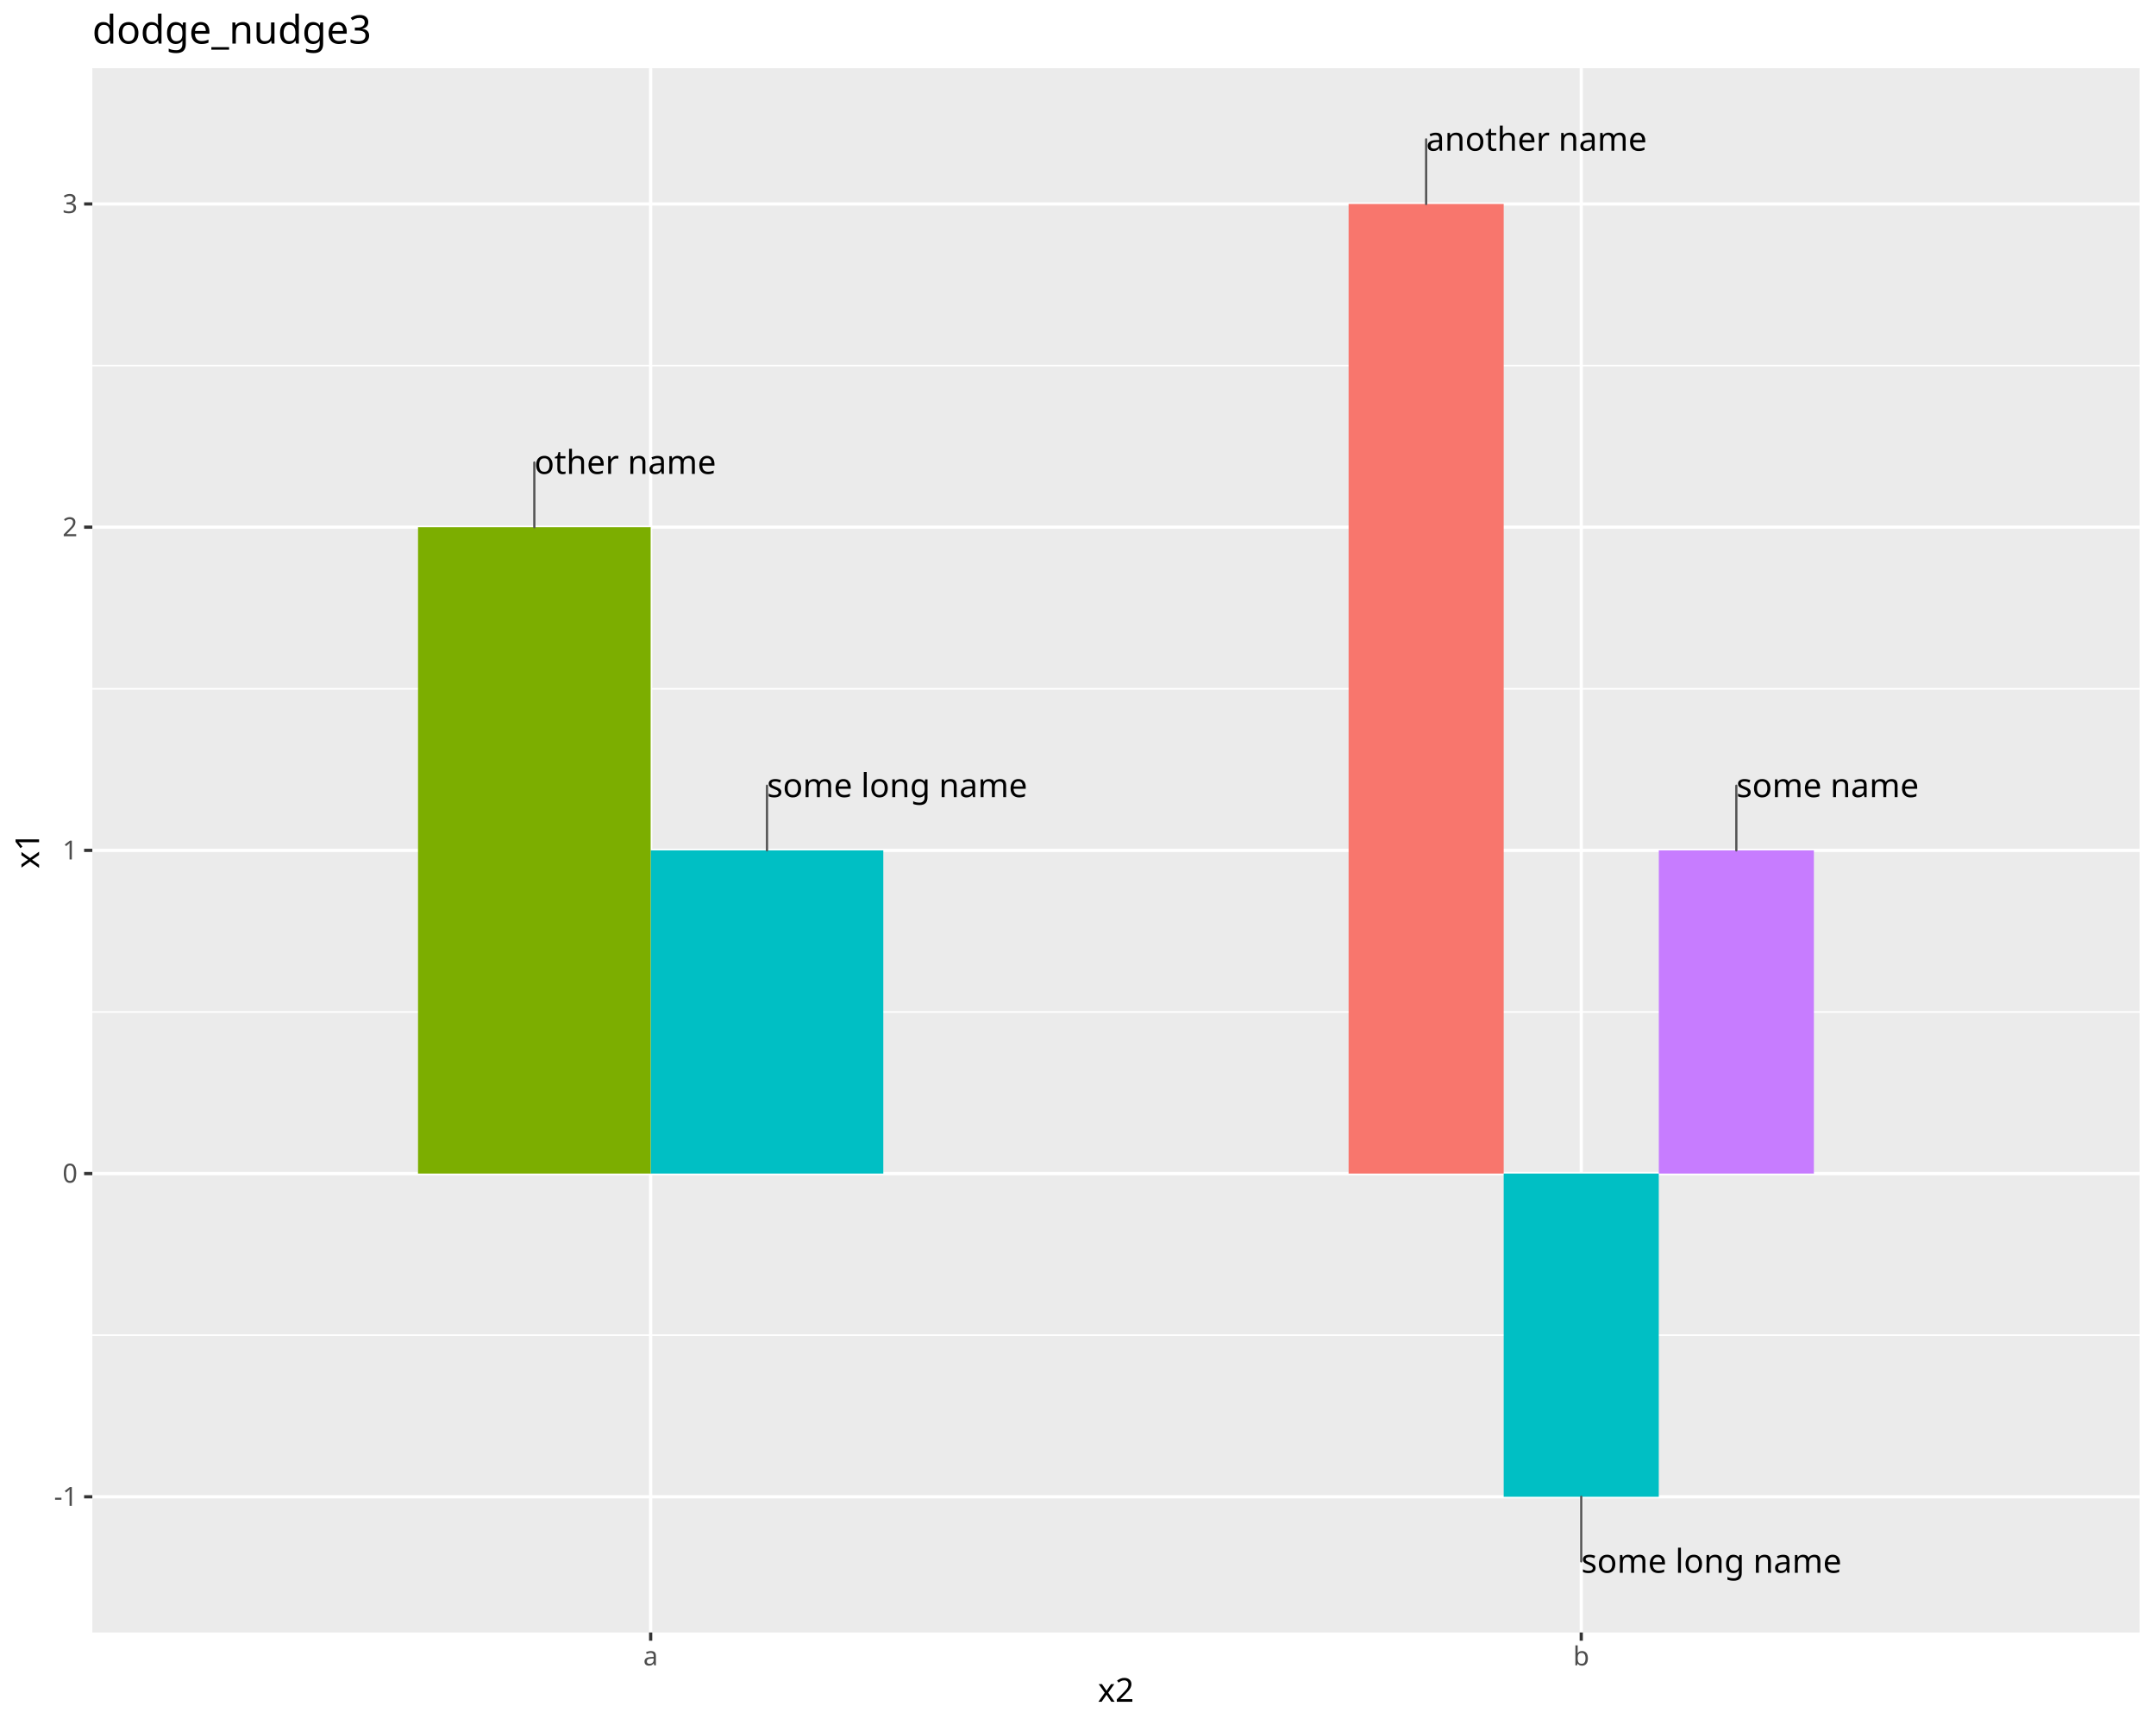
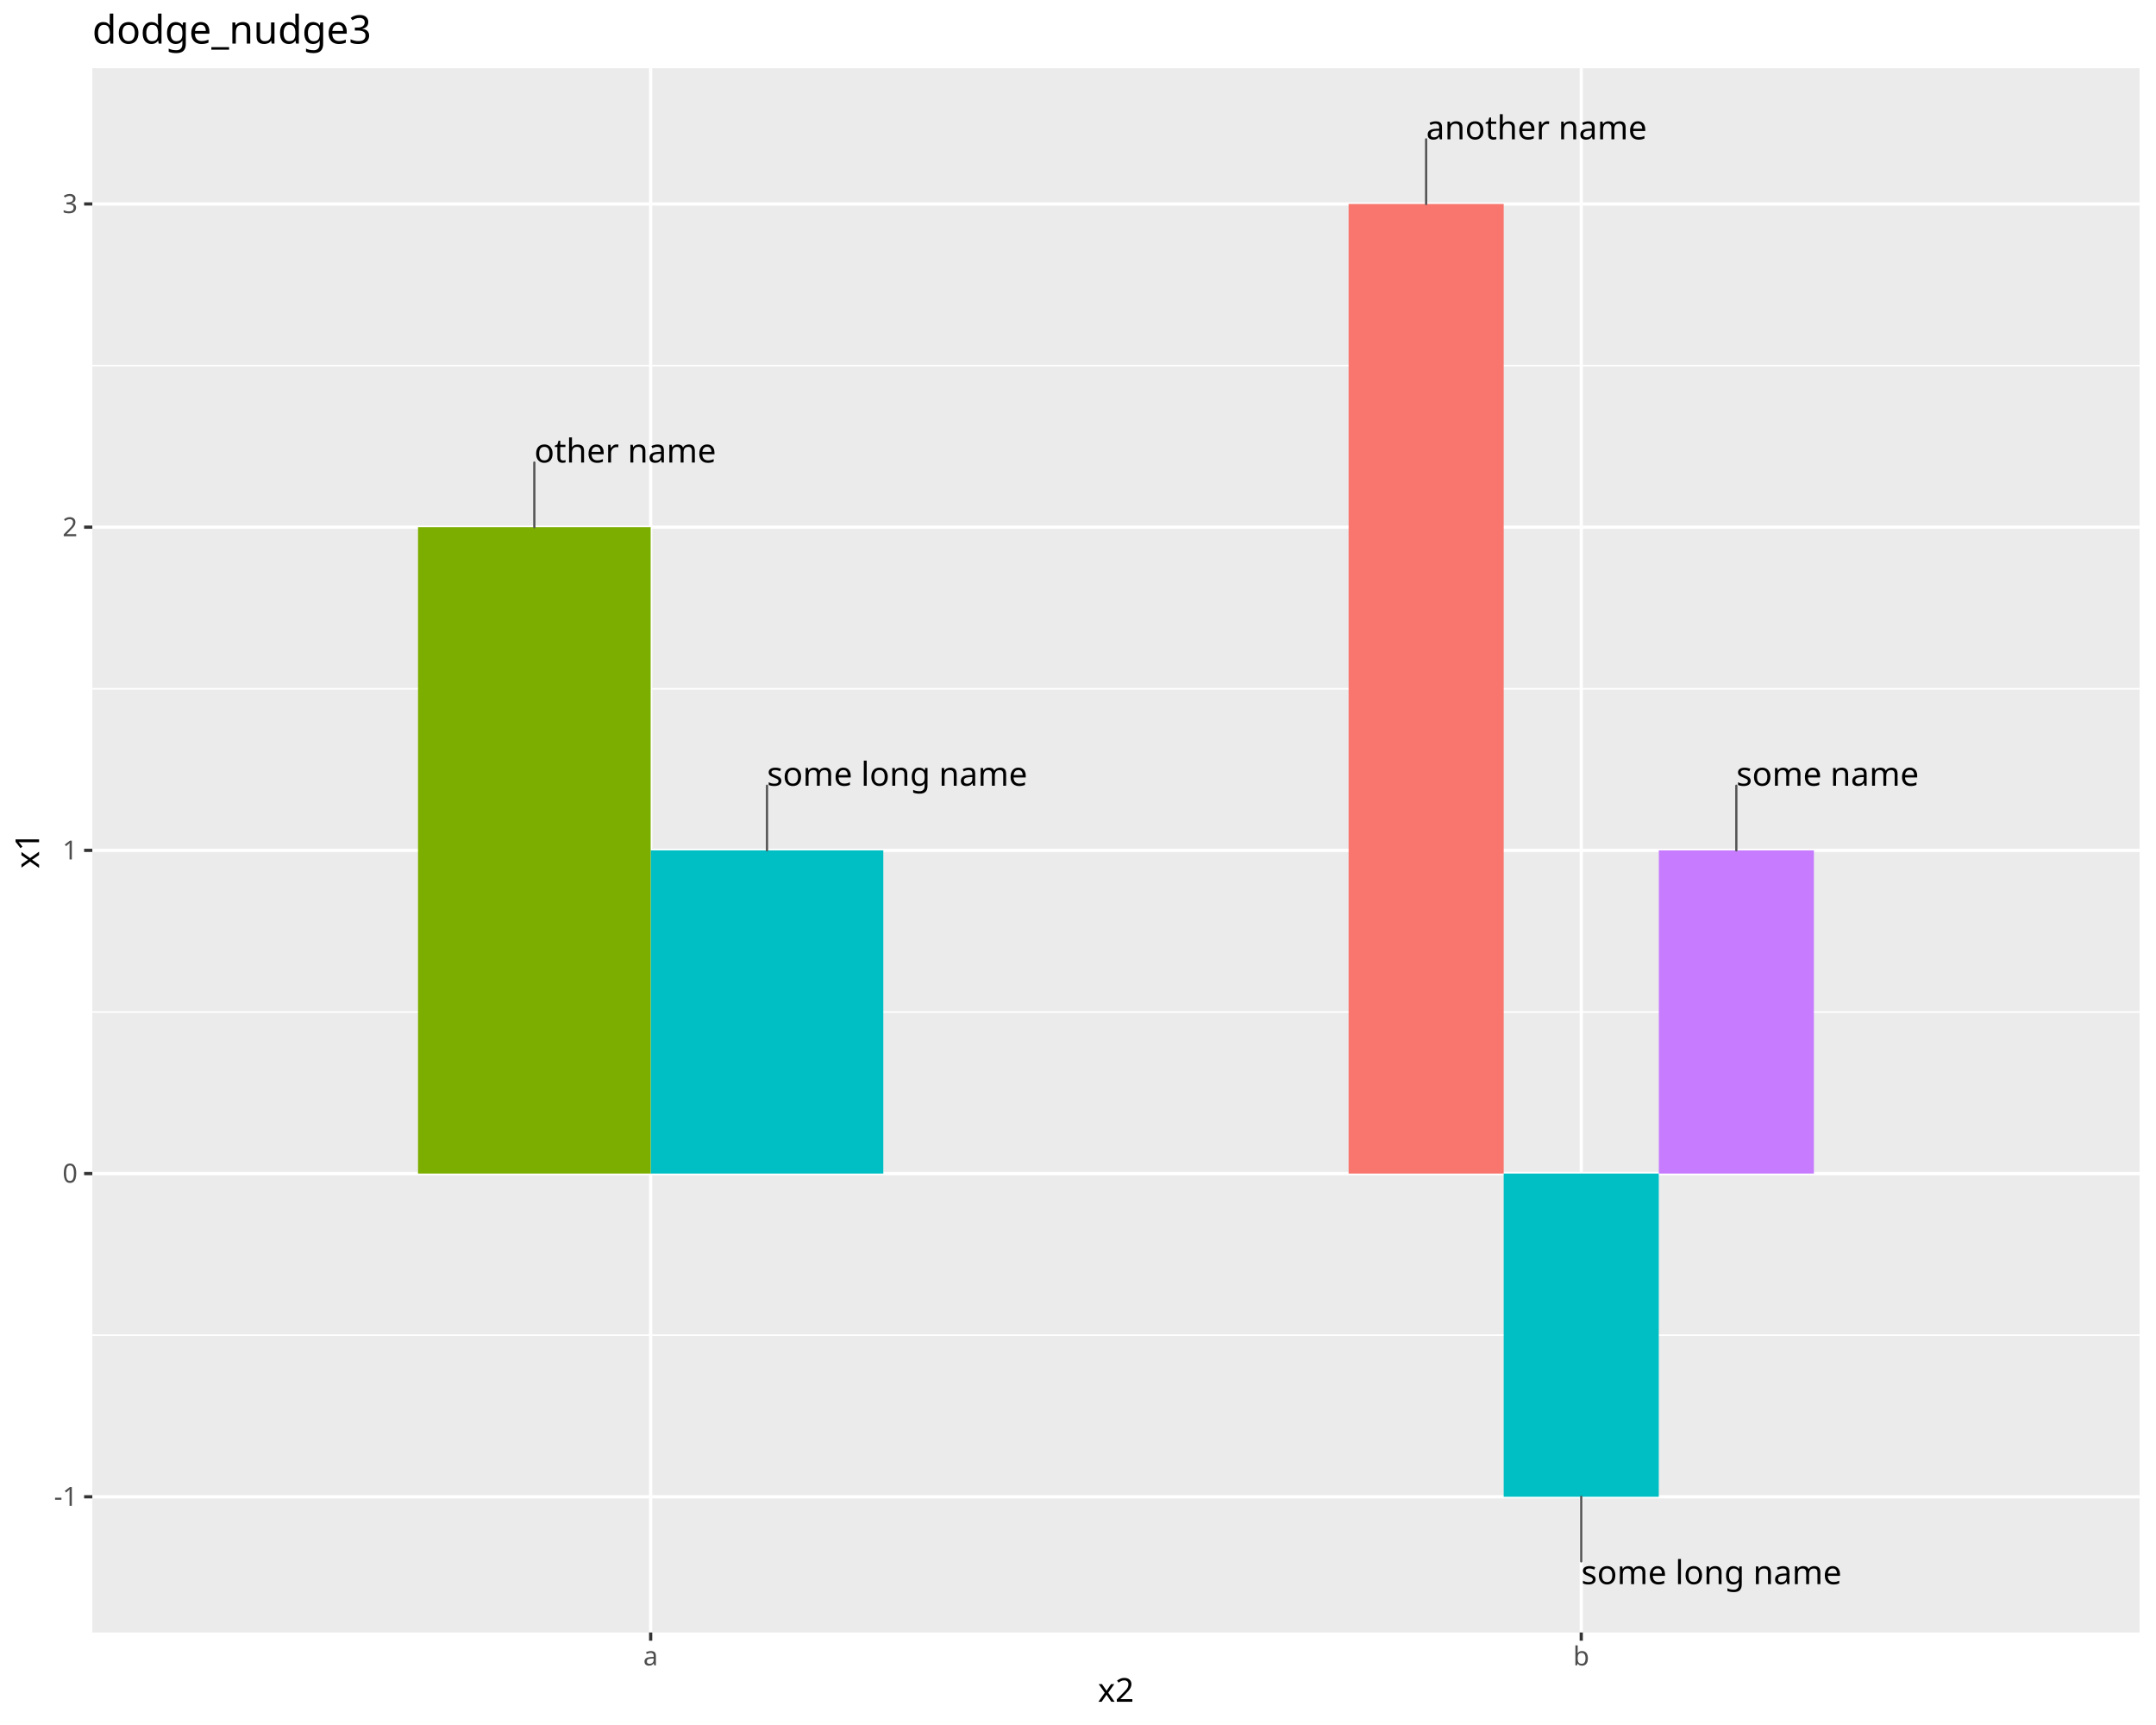
<svg xmlns="http://www.w3.org/2000/svg" class="svglite" data-engine-version="2.0" width="720.00pt" height="576.00pt" viewBox="0 0 720.00 576.00">
  <defs>
    <style type="text/css">
    .svglite line, .svglite polyline, .svglite polygon, .svglite path, .svglite rect, .svglite circle {
      fill: none;
      stroke: #000000;
      stroke-linecap: round;
      stroke-linejoin: round;
      stroke-miterlimit: 10.00;
    }
  </style>
  </defs>
  <rect width="100%" height="100%" style="stroke: none; fill: #FFFFFF;" />
  <defs>
    <clipPath id="cpMC4wMHw3MjAuMDB8MC4wMHw1NzYuMDA=">
      <rect x="0.00" y="0.00" width="720.00" height="576.00" />
    </clipPath>
  </defs>
  <g clip-path="url(#cpMC4wMHw3MjAuMDB8MC4wMHw1NzYuMDA=)">
    <rect x="0.00" y="0.00" width="720.00" height="576.00" style="stroke-width: 1.07; stroke: #FFFFFF; fill: #FFFFFF;" />
  </g>
  <defs>
    <clipPath id="cpMzAuODN8NzE0LjUyfDIyLjc4fDU0NS4xMQ==">
      <rect x="30.83" y="22.78" width="683.69" height="522.33" />
    </clipPath>
  </defs>
  <g clip-path="url(#cpMzAuODN8NzE0LjUyfDIyLjc4fDU0NS4xMQ==)">
    <rect x="30.83" y="22.78" width="683.69" height="522.33" style="stroke-width: 1.07; stroke: none; fill: #EBEBEB;" />
    <polyline points="30.83,445.83 714.52,445.83 " style="stroke-width: 0.53; stroke: #FFFFFF; stroke-linecap: butt;" />
    <polyline points="30.83,337.91 714.52,337.91 " style="stroke-width: 0.53; stroke: #FFFFFF; stroke-linecap: butt;" />
    <polyline points="30.83,229.99 714.52,229.99 " style="stroke-width: 0.53; stroke: #FFFFFF; stroke-linecap: butt;" />
    <polyline points="30.83,122.07 714.52,122.07 " style="stroke-width: 0.53; stroke: #FFFFFF; stroke-linecap: butt;" />
    <polyline points="30.83,499.79 714.52,499.79 " style="stroke-width: 1.07; stroke: #FFFFFF; stroke-linecap: butt;" />
    <polyline points="30.83,391.87 714.52,391.87 " style="stroke-width: 1.07; stroke: #FFFFFF; stroke-linecap: butt;" />
    <polyline points="30.83,283.95 714.52,283.95 " style="stroke-width: 1.07; stroke: #FFFFFF; stroke-linecap: butt;" />
    <polyline points="30.83,176.03 714.52,176.03 " style="stroke-width: 1.07; stroke: #FFFFFF; stroke-linecap: butt;" />
    <polyline points="30.83,68.11 714.52,68.11 " style="stroke-width: 1.07; stroke: #FFFFFF; stroke-linecap: butt;" />
    <polyline points="217.29,545.11 217.29,22.78 " style="stroke-width: 1.07; stroke: #FFFFFF; stroke-linecap: butt;" />
    <polyline points="528.06,545.11 528.06,22.78 " style="stroke-width: 1.07; stroke: #FFFFFF; stroke-linecap: butt;" />
    <rect x="217.29" y="283.95" width="77.69" height="107.92" style="stroke-width: 1.07; stroke: none; stroke-linecap: butt; stroke-linejoin: miter; fill: #00BFC4;" />
    <rect x="139.60" y="176.03" width="77.69" height="215.84" style="stroke-width: 1.07; stroke: none; stroke-linecap: butt; stroke-linejoin: miter; fill: #7CAE00;" />
    <rect x="553.96" y="283.95" width="51.79" height="107.92" style="stroke-width: 1.07; stroke: none; stroke-linecap: butt; stroke-linejoin: miter; fill: #C77CFF;" />
    <rect x="450.37" y="68.11" width="51.79" height="323.76" style="stroke-width: 1.07; stroke: none; stroke-linecap: butt; stroke-linejoin: miter; fill: #F8766D;" />
    <rect x="502.16" y="391.87" width="51.79" height="107.92" style="stroke-width: 1.07; stroke: none; stroke-linecap: butt; stroke-linejoin: miter; fill: #00BFC4;" />
    <line x1="178.44" y1="154.44" x2="178.44" y2="176.03" style="stroke-width: 0.75; stroke: #545454;" />
-     <text x="178.44" y="158.24" style="font-size: 11.04px; font-family: sans;" textLength="55.85px" lengthAdjust="spacingAndGlyphs">other name</text>
+     <text x="178.44" y="154.44" style="font-size: 11.04px; font-family: sans;" textLength="55.85px" lengthAdjust="spacingAndGlyphs">other name</text>
    <line x1="256.14" y1="262.36" x2="256.14" y2="283.95" style="stroke-width: 0.75; stroke: #545454;" />
-     <text x="256.14" y="266.16" style="font-size: 11.04px; font-family: sans;" textLength="81.63px" lengthAdjust="spacingAndGlyphs">some long name</text>
+     <text x="256.14" y="262.36" style="font-size: 11.04px; font-family: sans;" textLength="81.63px" lengthAdjust="spacingAndGlyphs">some long name</text>
    <line x1="476.26" y1="46.53" x2="476.26" y2="68.11" style="stroke-width: 0.75; stroke: #545454;" />
-     <text x="476.26" y="50.32" style="font-size: 11.04px; font-family: sans;" textLength="68.13px" lengthAdjust="spacingAndGlyphs">another name</text>
+     <text x="476.26" y="46.53" style="font-size: 11.04px; font-family: sans;" textLength="68.13px" lengthAdjust="spacingAndGlyphs">another name</text>
    <line x1="528.06" y1="521.37" x2="528.06" y2="499.79" style="stroke-width: 0.75; stroke: #545454;" />
-     <text x="528.06" y="525.17" style="font-size: 11.04px; font-family: sans;" textLength="81.63px" lengthAdjust="spacingAndGlyphs">some long name</text>
+     <text x="528.06" y="528.97" style="font-size: 11.04px; font-family: sans;" textLength="81.63px" lengthAdjust="spacingAndGlyphs">some long name</text>
    <line x1="579.85" y1="262.36" x2="579.85" y2="283.95" style="stroke-width: 0.75; stroke: #545454;" />
-     <text x="579.85" y="266.16" style="font-size: 11.04px; font-family: sans;" textLength="57.69px" lengthAdjust="spacingAndGlyphs">some name</text>
+     <text x="579.85" y="262.36" style="font-size: 11.04px; font-family: sans;" textLength="57.69px" lengthAdjust="spacingAndGlyphs">some name</text>
  </g>
  <g clip-path="url(#cpMC4wMHw3MjAuMDB8MC4wMHw1NzYuMDA=)">
    <text x="25.90" y="502.81" text-anchor="end" style="font-size: 8.80px; fill: #4D4D4D; font-family: sans;" textLength="7.82px" lengthAdjust="spacingAndGlyphs">-1</text>
    <text x="25.90" y="394.90" text-anchor="end" style="font-size: 8.80px; fill: #4D4D4D; font-family: sans;" textLength="4.89px" lengthAdjust="spacingAndGlyphs">0</text>
    <text x="25.90" y="286.98" text-anchor="end" style="font-size: 8.80px; fill: #4D4D4D; font-family: sans;" textLength="4.89px" lengthAdjust="spacingAndGlyphs">1</text>
    <text x="25.90" y="179.06" text-anchor="end" style="font-size: 8.80px; fill: #4D4D4D; font-family: sans;" textLength="4.89px" lengthAdjust="spacingAndGlyphs">2</text>
    <text x="25.90" y="71.14" text-anchor="end" style="font-size: 8.80px; fill: #4D4D4D; font-family: sans;" textLength="4.89px" lengthAdjust="spacingAndGlyphs">3</text>
    <polyline points="28.09,499.79 30.83,499.79 " style="stroke-width: 1.07; stroke: #333333; stroke-linecap: butt;" />
    <polyline points="28.09,391.87 30.83,391.87 " style="stroke-width: 1.07; stroke: #333333; stroke-linecap: butt;" />
    <polyline points="28.09,283.95 30.83,283.95 " style="stroke-width: 1.07; stroke: #333333; stroke-linecap: butt;" />
    <polyline points="28.09,176.03 30.83,176.03 " style="stroke-width: 1.07; stroke: #333333; stroke-linecap: butt;" />
    <polyline points="28.09,68.11 30.83,68.11 " style="stroke-width: 1.07; stroke: #333333; stroke-linecap: butt;" />
    <polyline points="217.29,547.85 217.29,545.11 " style="stroke-width: 1.07; stroke: #333333; stroke-linecap: butt;" />
    <polyline points="528.06,547.85 528.06,545.11 " style="stroke-width: 1.07; stroke: #333333; stroke-linecap: butt;" />
    <text x="217.29" y="556.10" text-anchor="middle" style="font-size: 8.80px; fill: #4D4D4D; font-family: sans;" textLength="4.89px" lengthAdjust="spacingAndGlyphs">a</text>
    <text x="528.06" y="556.10" text-anchor="middle" style="font-size: 8.80px; fill: #4D4D4D; font-family: sans;" textLength="4.89px" lengthAdjust="spacingAndGlyphs">b</text>
    <text x="372.67" y="568.24" text-anchor="middle" style="font-size: 11.00px; font-family: sans;" textLength="11.62px" lengthAdjust="spacingAndGlyphs">x2</text>
    <text transform="translate(13.05,283.95) rotate(-90)" text-anchor="middle" style="font-size: 11.00px; font-family: sans;" textLength="11.62px" lengthAdjust="spacingAndGlyphs">x1</text>
    <text x="30.83" y="14.56" style="font-size: 13.20px; font-family: sans;" textLength="88.10px" lengthAdjust="spacingAndGlyphs">dodge_nudge3</text>
  </g>
</svg>
